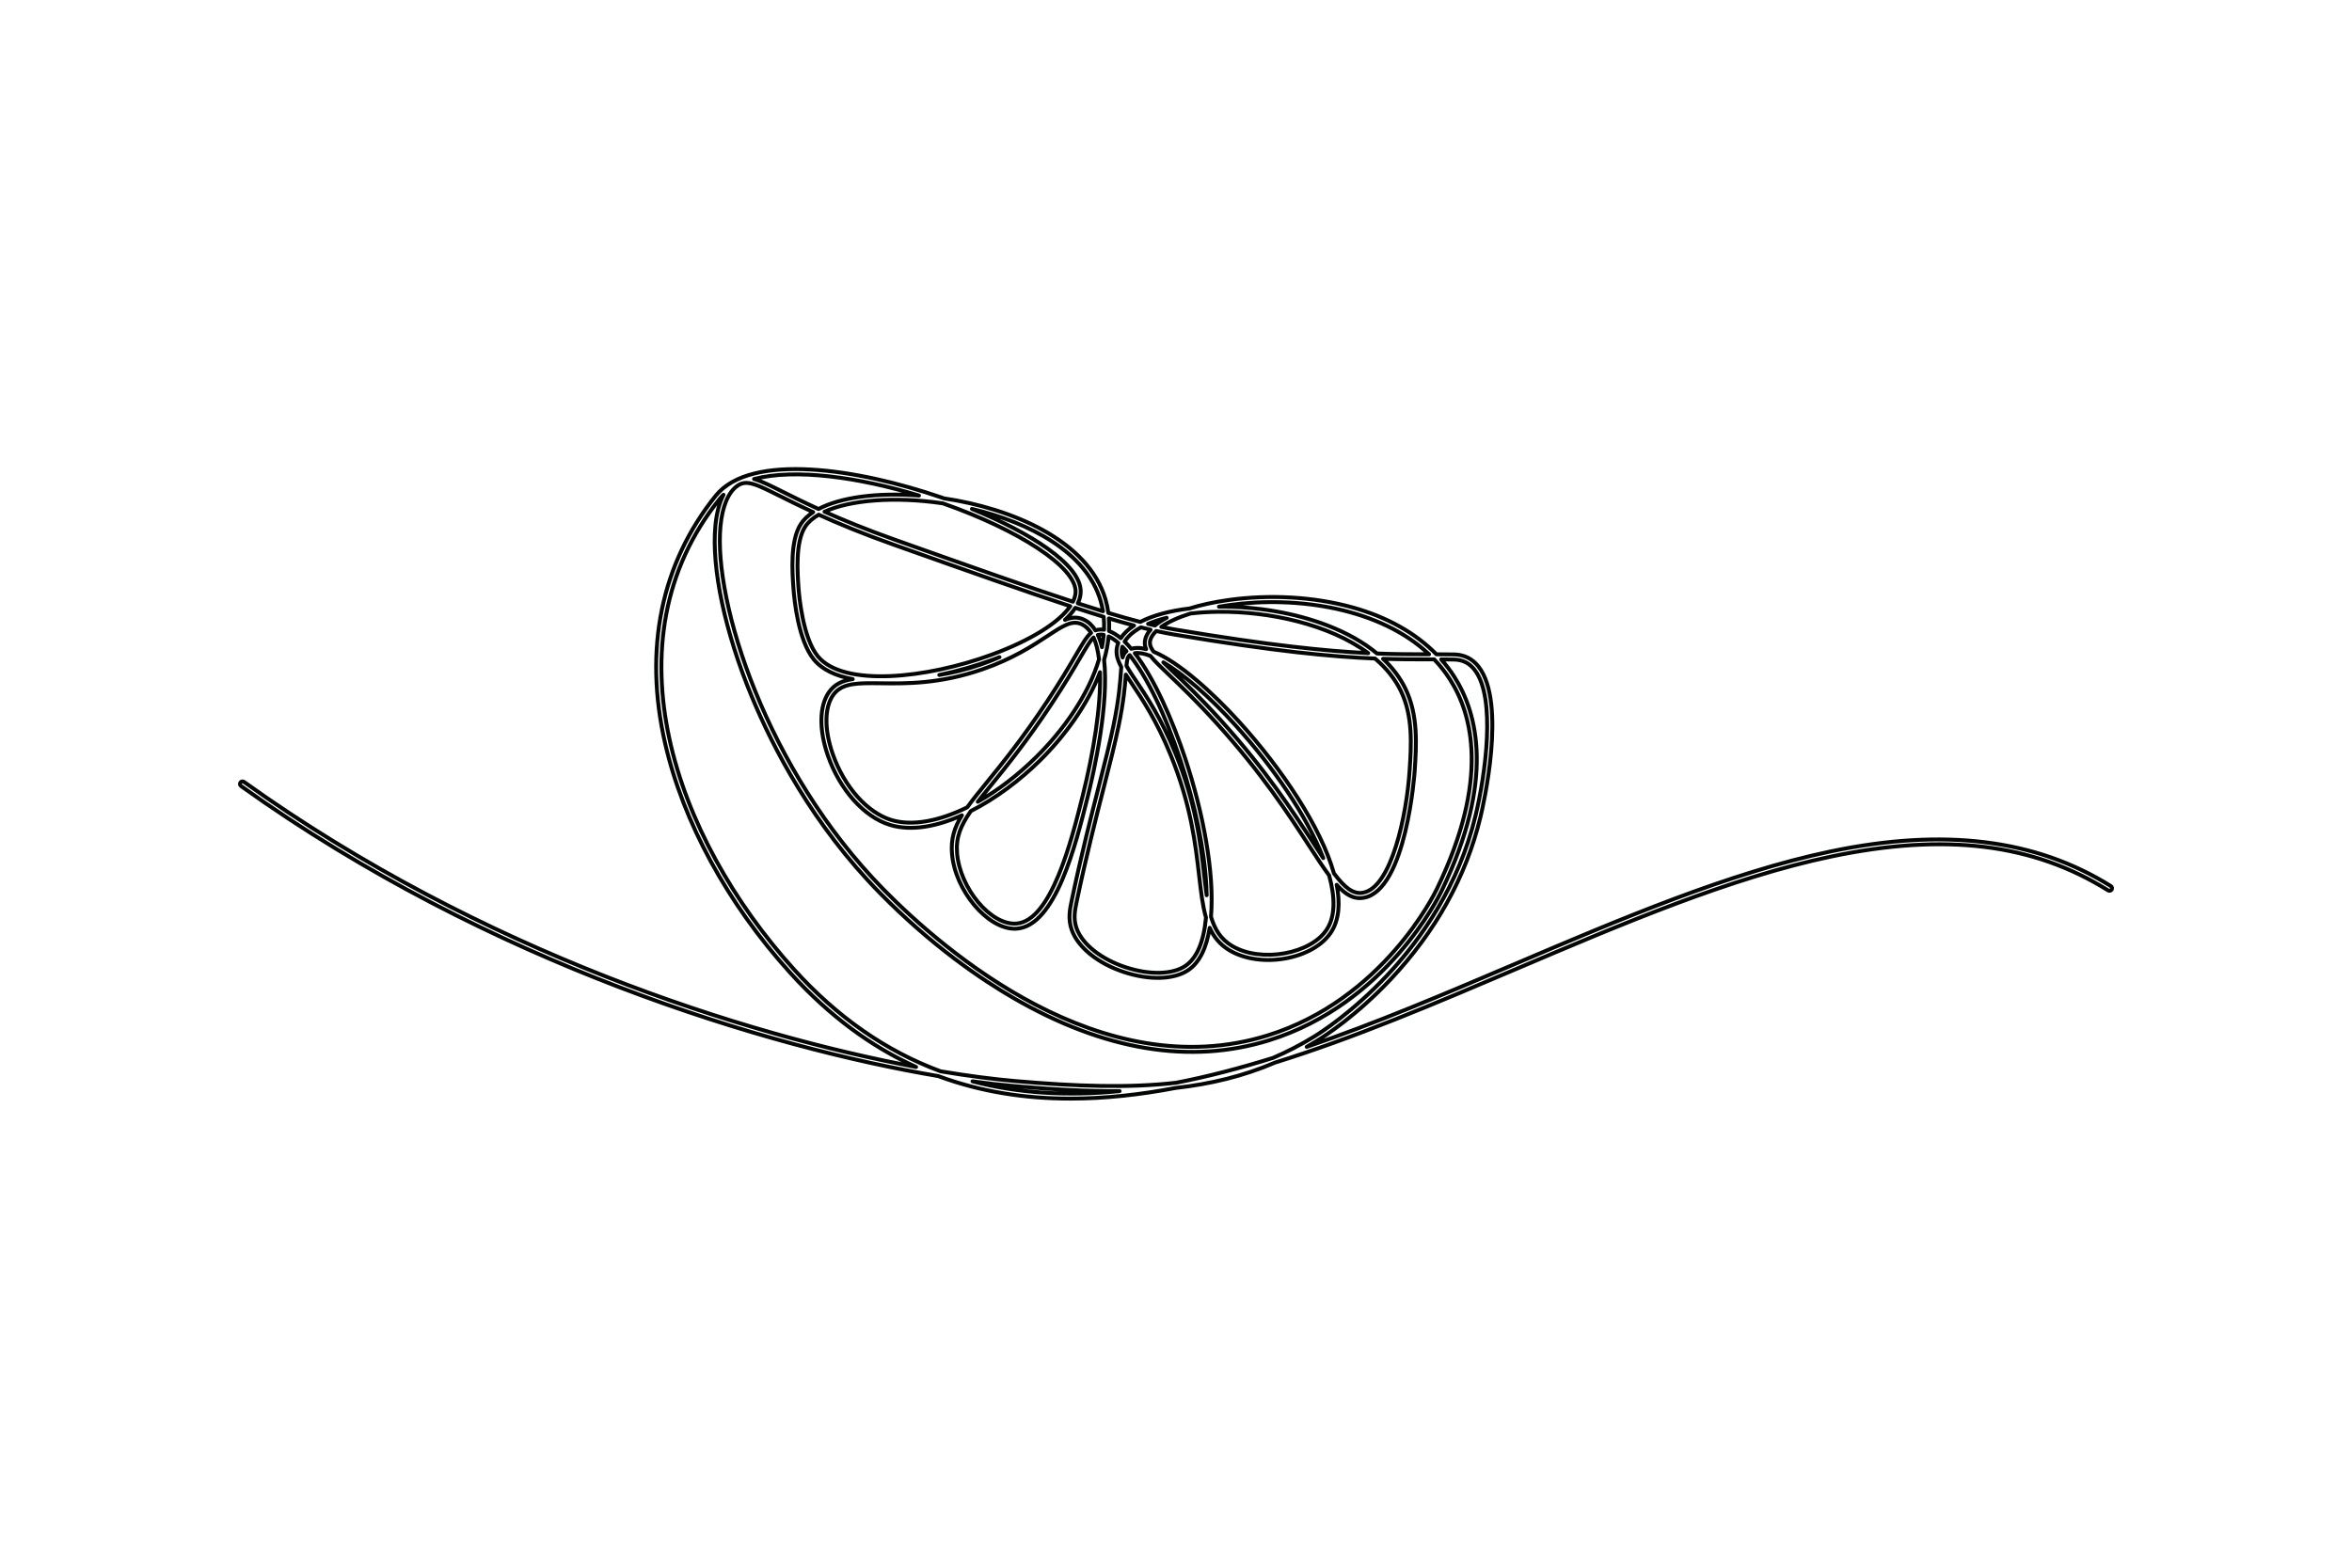
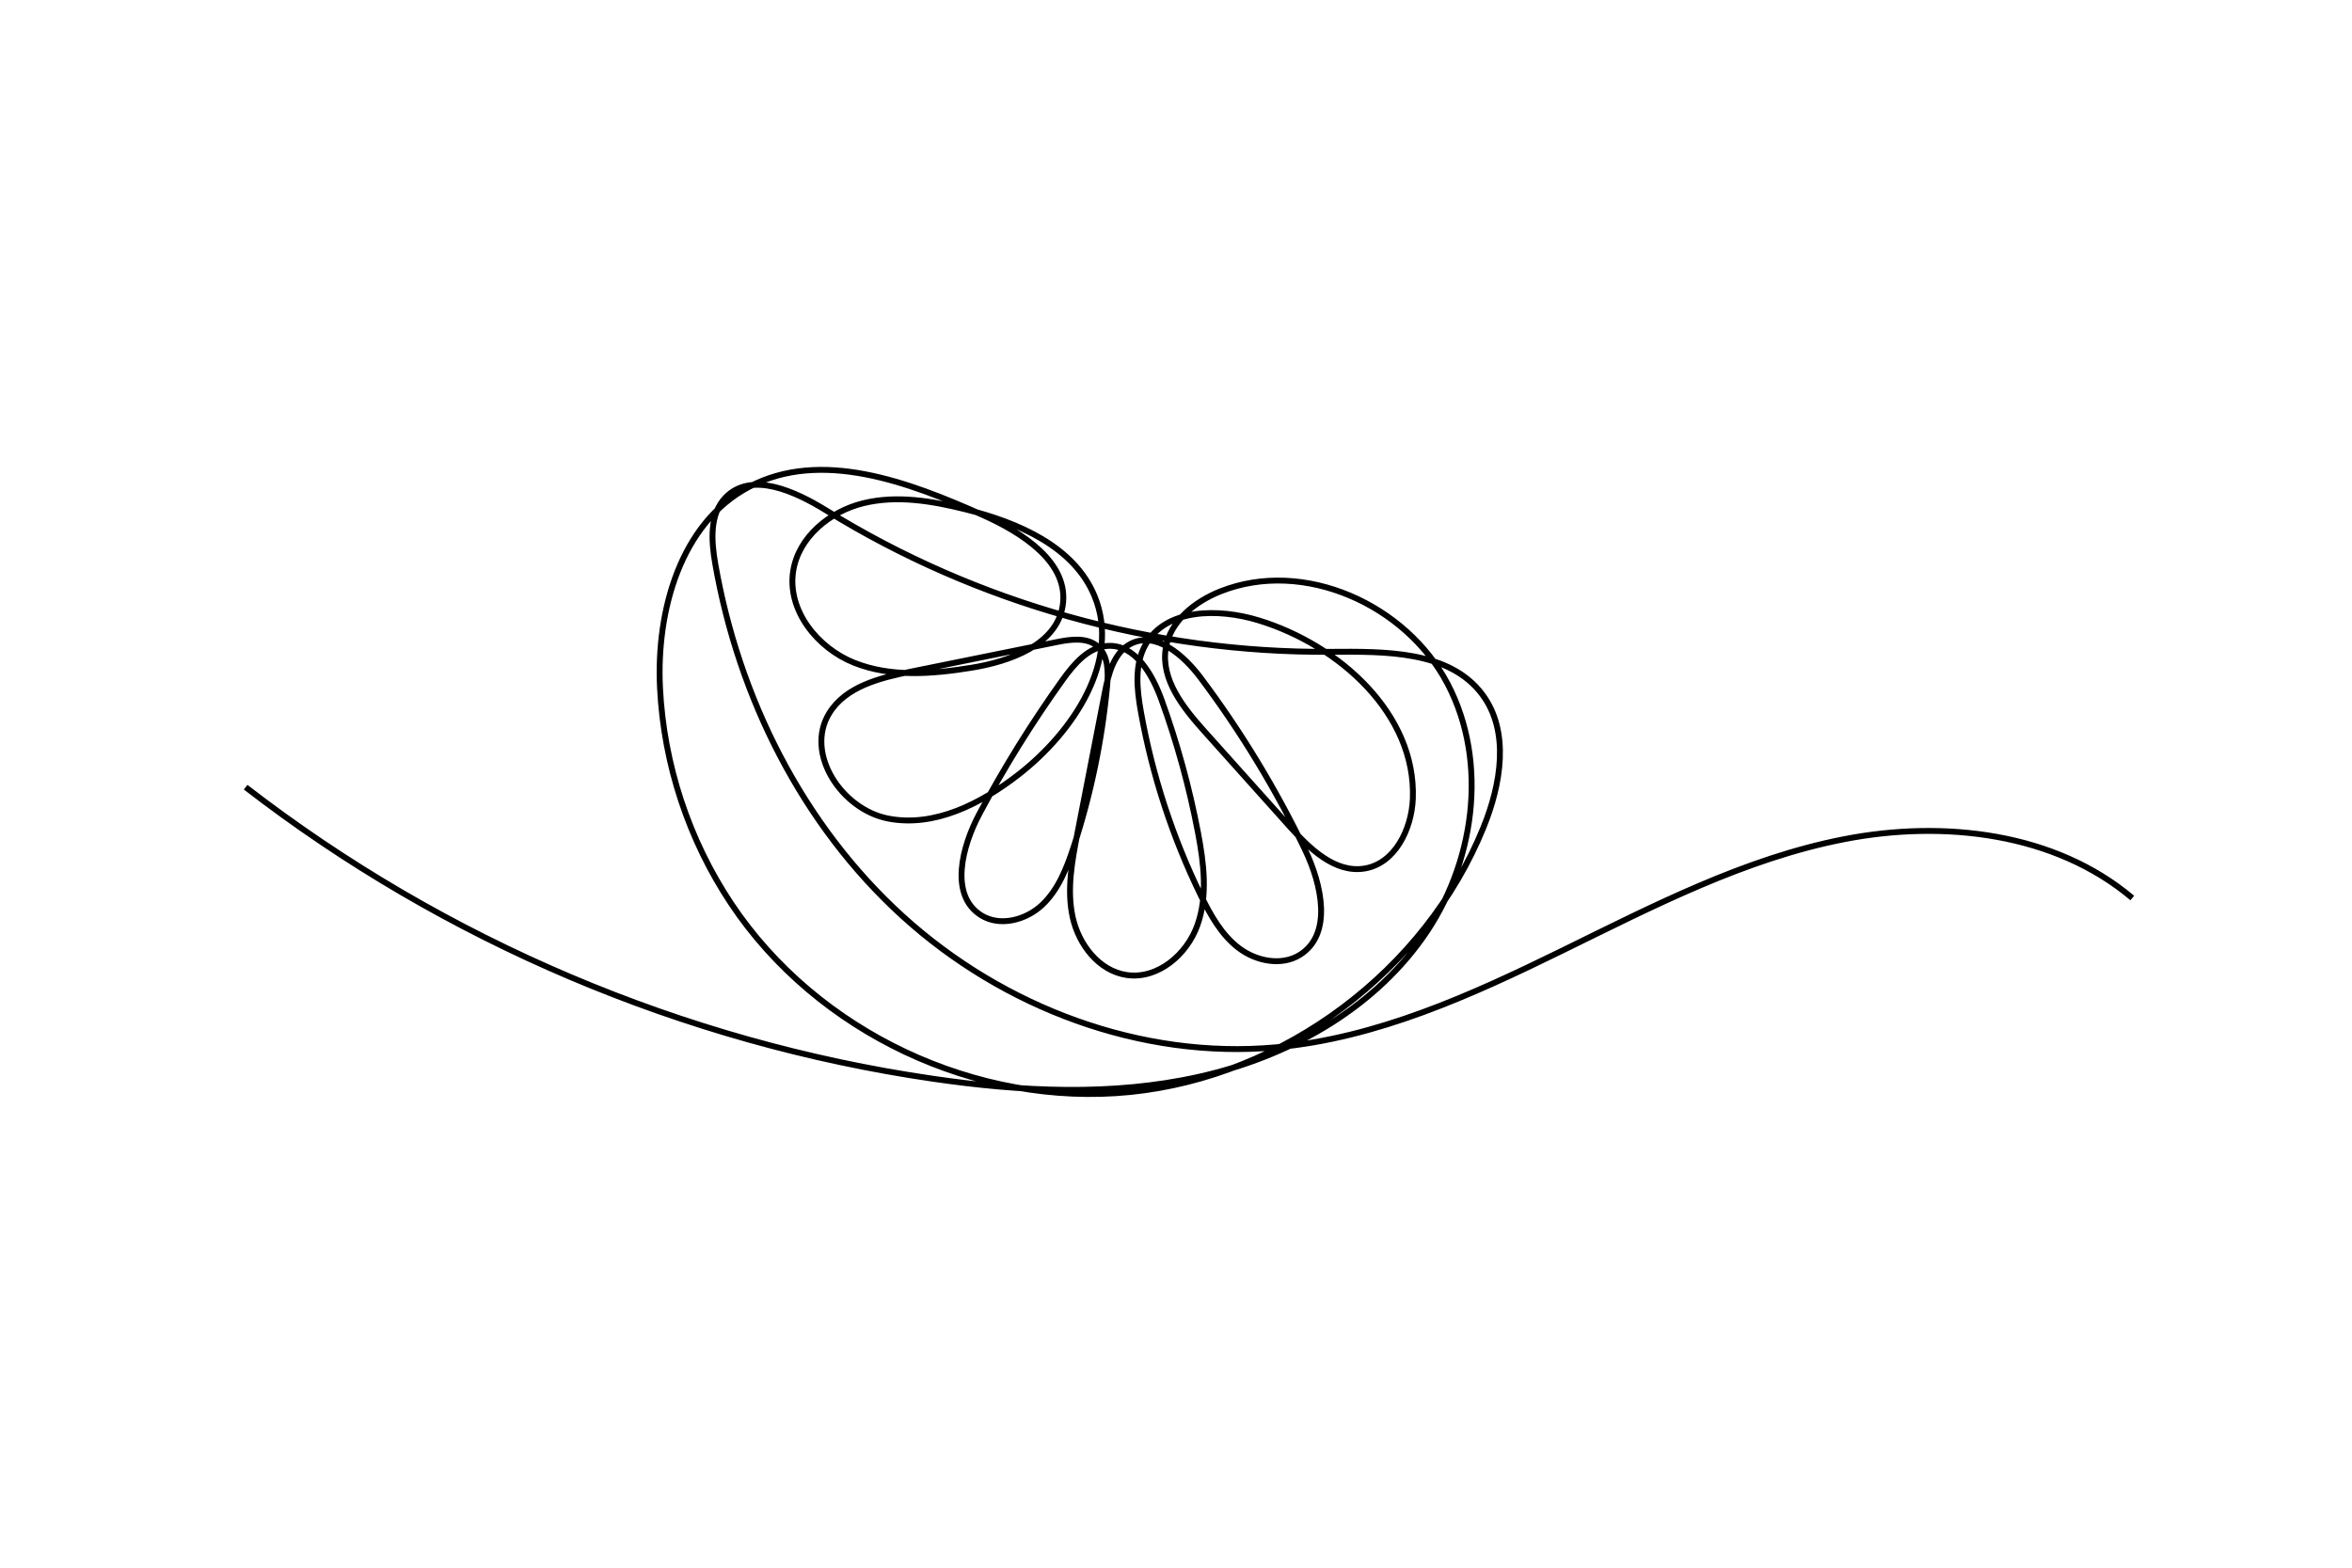
- <svg xmlns="http://www.w3.org/2000/svg" version="1.1" id="mySVG" xml:space="preserve" width="1600" height="1066.667" viewBox="0 0 1600 1066.667">
-   <defs id="defs6" />
-   <g id="g10" transform="matrix(1.333333,0,0,-1.333333,0,1066.667)">
-     <g id="g12" transform="scale(0.1)">
-       <path d="m 6495.05,2601.52 c -166.46,-51.86 -331.49,-95.35 -494.05,-126.81 -241.71,-27.81 -508.81,-18.55 -819.58,8.39 -109.42,9.48 -237.97,25.77 -382.2,49.86 -278.88,102.84 -527.24,275.98 -748.75,520.72 -608.4,672.26 -961.45,1675.1 -378.68,2400.12 6.03,7.51 12.59,14.66 19.61,21.43 -21.32,-40.73 -35.38,-94.02 -41.44,-158.2 -20.39,-215.63 48.55,-540.49 184.41,-868.99 110.26,-266.63 313.41,-657.46 655.01,-1005.24 265.86,-270.67 517.61,-440.85 681.99,-535.94 463.52,-268.19 902.55,-340.56 1304.86,-215.13 598.07,186.44 866.58,736.35 877.72,759.67 l 4.25,8.86 c 268.27,558.83 181.3,899.71 61.1,1087.25 -19.68,30.71 -41.85,59.9 -66.38,87.51 21.6,-0.12 43.22,-0.32 65.39,-0.69 43.96,-0.73 78.42,-18 105.36,-52.81 110.66,-142.9 54.77,-535.56 4.3,-745.05 C 7357.09,3127.15 6770.93,2750.72 6704.66,2710.14 6635.64,2667.88 6566,2631.9 6495.05,2601.52 Z M 4961.78,2481.87 c 78.89,-10.83 151.55,-18.97 217.39,-24.67 192.92,-16.73 369.15,-26.62 533.14,-25.24 -271.02,-26.74 -520.57,-10.32 -750.53,49.91 z M 3763.37,5521.76 c 13.7,9.49 27.54,14.02 43.62,14.02 37.68,0 87.62,-24.92 176.57,-69.32 44.97,-22.45 98.94,-49.38 165.27,-80 -27.09,-17.79 -48.39,-38.05 -62.96,-60.61 -55.2,-85.44 -43.79,-243.52 -37.66,-328.46 4.4,-60.8 24.92,-266.68 104.68,-363.42 42.58,-51.64 111.94,-83.63 197.78,-99.49 -52.17,-7.64 -93.09,-25.91 -122.14,-67.98 -48.67,-70.48 -50.35,-191.09 -4.5,-322.64 60.87,-174.62 185.15,-313.33 316.62,-353.38 108.52,-33.09 237.91,-8.7 367.03,48.89 -39.12,-63.52 -56.67,-120.69 -50.64,-195.2 15.18,-187.68 180.18,-383.6 319.66,-383.58 3.19,0 6.38,0.09 9.54,0.31 198.45,13.04 301.3,424.99 362.75,671.12 32.71,131 109.55,473.01 84.16,700.64 11.41,39.76 19.39,79.72 23.26,119.47 15.8,-7.13 32.26,-18.2 49.21,-32.94 -17.14,-41.58 -8.63,-78.58 15.11,-122.72 -0.5,-6.39 -0.97,-13.19 -1.47,-20.46 -3.87,-55.79 -9.71,-140.09 -37.92,-277.05 -18.53,-89.95 -44.59,-191.91 -74.77,-309.98 -39.78,-155.61 -89.28,-349.29 -138.87,-585.26 -9.17,-43.64 -19.56,-93.1 0.47,-149.46 31.59,-88.87 134.06,-171.3 267.41,-215.13 129.33,-42.49 254.61,-38.53 326.94,10.32 58.94,39.83 93.65,116.45 109.35,215.93 21.27,-47.27 52.34,-85.63 100.49,-114.56 160.61,-96.45 433.42,-46.28 521.36,95.87 38.43,62.11 44.39,144.28 26.06,238.24 45.73,-51.11 87.67,-74.92 138.05,-66.18 217.75,37.67 259.62,641.73 260.01,647.83 8.64,132.57 18.45,282.81 -47.04,418.53 -26.67,55.27 -65.11,106.49 -114.34,152.85 83.23,-2.65 155.02,-2.72 224.3,-2.77 12.33,-0.01 24.46,-0.02 36.52,-0.05 29.73,-31.11 56.61,-64.95 80.12,-101.65 116.63,-181.99 200.44,-513.95 -62.64,-1061.98 l -4.27,-8.9 c -10.94,-22.9 -274.64,-562.96 -861.99,-746.06 -849.51,-264.83 -1654.07,432.42 -1960.58,744.48 -599.54,610.39 -868.46,1468.66 -832.08,1853.55 9.7,102.58 39.97,174.22 87.53,207.18 z m 925.39,-50.58 c -214.21,16.46 -400.33,-9.19 -512.62,-68.64 -73.64,33.61 -132.55,63.01 -180.96,87.18 -64.57,32.22 -110.77,55.28 -147.9,65.87 209.85,55.15 535.43,8.74 841.48,-84.41 z m 120.65,-39.65 c 0.28,-0.05 0.57,-0.08 0.86,-0.13 391.84,-137.37 675.67,-324.8 677.5,-448.53 0.26,-17.15 -4.42,-35.06 -13.64,-53.46 -227.04,74.41 -517.76,177.65 -904.99,315.16 -149,52.91 -267.19,101.58 -362.4,144.15 131.18,60.2 357.18,78.74 602.67,42.81 z m 806.05,-497.88 c 5.08,-17.47 9.01,-35.16 11.87,-53 -40.32,12.38 -82.94,25.89 -128.14,40.58 9.73,20.5 14.89,41.23 14.58,62.02 -2.04,138.01 -260.56,299.72 -554.93,419.69 291.68,-69.19 584.09,-219.73 656.62,-469.29 z m -14.04,-173.86 c 3.73,1 7.64,1.53 11.85,1.72 5.88,0.27 11.82,-0.16 17.92,-1.27 -1.81,-20.91 -4.81,-41.9 -8.91,-62.9 -5.38,22.87 -12.26,43.84 -20.86,62.45 z m -647.96,-898.61 c 126.75,64.12 250.82,157.69 352.09,257.65 124.04,122.45 243.33,282.96 306.65,450.85 5.92,-173.67 -33.48,-411.28 -88.44,-631.37 -55.81,-223.55 -159.7,-639.67 -339.22,-651.47 -129.48,-8.48 -287.04,179.62 -301.59,359.42 -6.5,80.36 18,140.33 70.51,214.92 z m 625.95,885.59 c 13.59,-29.87 22.67,-67.4 27.88,-110.77 -53.79,-183.98 -184.05,-364.46 -320.01,-498.67 -95.96,-94.73 -198.19,-172.14 -298.42,-228.64 19.63,25.25 41.86,52.55 66.61,82.94 76.95,94.52 182.33,223.96 308.62,414.52 70.07,105.74 114.54,181.73 147.01,237.21 33.35,56.99 51.76,87.69 68.31,103.41 z M 4495.72,4513.2 c 126.28,-1.64 299.28,-3.9 515.87,70.97 155.99,53.93 258.16,121.22 332.76,170.35 79,52.03 126.68,83.44 176.13,59.18 18.39,-9.03 33.7,-23.74 46.2,-43.3 -22.21,-18.53 -42.83,-53.78 -78.02,-113.9 -32.32,-55.23 -76.58,-130.86 -146.24,-235.98 -125.58,-189.51 -230.51,-318.38 -307.11,-412.47 -39.84,-48.93 -73.4,-90.14 -100.31,-127.81 -144.9,-71.31 -282.42,-96.69 -386.77,-64.9 -123.81,37.73 -241.42,170.03 -299.65,337.08 -43.13,123.74 -42.63,235.63 1.34,299.31 37.69,54.59 101.43,61.93 194.48,61.93 16.21,0 33.32,-0.22 51.32,-0.46 z m 603.67,133.23 c -29.6,-13.01 -61.6,-25.69 -96.29,-37.68 -75.69,-26.17 -146.03,-42.72 -210.87,-53.12 93.34,19.43 187.74,46.6 277.08,79.43 10,3.68 20.05,7.47 30.08,11.37 z m -39.05,13.03 c -332.9,-122.32 -757.05,-167.04 -887.39,-8.95 -76.79,93.14 -95.78,306.85 -98.8,348.77 -5.49,76.06 -16.92,234.32 33.56,312.46 15.06,23.31 38.68,43.98 69.46,61.77 98.85,-44.76 223.43,-96.68 383.26,-153.44 384.07,-136.39 673.41,-239.13 900.07,-313.54 -57.38,-83.46 -201.85,-174.2 -400.16,-247.07 z m 572.47,126.93 c -6.94,1.04 -13.86,1.41 -20.72,1.1 -8.55,-0.39 -16.18,-1.74 -23.26,-4.23 -14.87,23.93 -33.61,42.35 -56.9,53.78 -15.81,7.77 -31.15,11.26 -46.6,11.26 -16.9,0 -33.91,-4.18 -51.8,-11.52 21.41,19.98 39.29,40.49 52.72,61.33 51.39,-16.73 99.49,-31.96 144.7,-45.74 2.11,-21.82 2.68,-43.84 1.86,-65.98 z m 152.99,21.43 c -29.33,-19.12 -52.13,-40.74 -67.48,-64.5 -19.99,16.59 -40,28.96 -59.89,36.35 1.06,21.66 0.85,43.2 -0.74,64.62 45.57,-13.67 88.11,-25.79 128.11,-36.47 z m 35.3,-9.22 c 16.83,-4.29 33.15,-8.3 49.09,-12.05 -12.53,-14.21 -21.26,-28.91 -25.79,-43.9 -5.89,-19.53 -4.79,-36.95 3.31,-55.34 -15.83,4.19 -30.77,6.41 -44.64,6.41 -11.17,0 -21.65,-1.44 -31.33,-4.45 -11.21,13.31 -22.49,25.5 -33.79,36.41 16.48,27.41 44.89,51.94 83.15,72.92 z m 131.26,48.86 c -23.35,-12.43 -43.44,-25.61 -59.88,-39.38 -11.39,2.59 -22.99,5.32 -34.84,8.2 28,12 59.75,22.45 94.72,31.18 z m 121.35,21.74 c 44.38,5.26 91.81,8.28 141.61,8.84 259.13,2.88 566.06,-63.51 765.24,-210.98 -212.46,10.37 -502.26,39.26 -984.21,120.26 -22.83,3.84 -46.6,8.37 -71.44,13.63 35.84,25.38 86.77,48.71 148.8,68.25 z m 249.08,-553.07 c -134.57,148.43 -307.05,304.21 -436.7,357.99 -17.2,23.21 -22.68,41.52 -16.79,61.02 4.59,15.2 14.78,30.23 29.89,44.78 32.66,-7.24 63.49,-13.3 92.86,-18.24 511.14,-85.9 806.89,-113.37 1023.37,-122.22 56.16,-47.61 101.6,-102.73 131.96,-165.65 62.51,-129.55 52.95,-276.17 44.52,-405.54 -14.85,-227.83 -92.74,-598.69 -238.5,-623.9 -50.26,-8.71 -93.6,27.03 -147.67,98.95 -67.2,237.58 -266.47,534.08 -482.94,772.81 z m -387.19,303.82 c 102.08,-59.75 233.05,-172.51 367.94,-321.28 193.31,-213.21 365.12,-465 447.83,-677.54 -15.73,23.62 -32.48,49.37 -50.53,77.11 -102.09,156.93 -241.9,371.83 -473.18,627.17 -103.32,114.06 -184.38,191.38 -243.57,247.84 -18.35,17.5 -34.51,32.91 -48.49,46.7 z m 208.54,-1088 c -18.91,164.3 -42.43,368.77 -148.09,626.88 -72.85,177.98 -146.54,287.61 -200.34,367.66 -19.72,29.35 -36.17,53.83 -48.44,75.43 2.79,32.87 6.04,46.48 16.57,54.77 87.09,-110.25 180.66,-300.2 258.47,-535.06 75.59,-228.13 122.65,-456.94 132.52,-644.29 0.82,-15.61 1.39,-30.83 1.68,-45.66 -4.4,31 -8.24,64.4 -12.37,100.27 z m -417.88,1167.74 c 6.94,-7.07 13.95,-14.7 21,-22.89 -9.98,-7.9 -15.88,-18.06 -19.7,-31.79 -5.91,19.04 -6.68,36.54 -1.3,54.68 z m 17.76,-142.24 c 9.09,-14.19 19.21,-29.25 30.11,-45.46 53.18,-79.12 126.01,-187.49 197.86,-363.02 104.3,-254.78 127.6,-457.28 146.32,-620 9.32,-80.92 17.45,-151.65 34.7,-211.43 -11.09,-122.98 -46.6,-207.05 -105.04,-246.54 -65.81,-44.47 -182.4,-47.22 -304.27,-7.16 -125.89,41.37 -222.07,117.67 -251.02,199.13 -17.59,49.46 -8.41,93.15 0.47,135.4 49.46,235.43 98.9,428.8 138.61,584.18 30.26,118.38 56.39,220.62 75.05,311.16 25.87,125.6 33.16,207.46 37.21,263.74 z m 302.97,-427.65 c -64.26,193.96 -157.52,407.4 -257.19,537 21.32,3.24 48.35,-1.72 79.89,-14.1 20.88,-26.18 53.03,-56.85 96.45,-98.27 58.9,-56.17 139.56,-133.12 242.24,-246.47 229.9,-253.81 369.05,-467.71 470.66,-623.9 38.74,-59.53 71.77,-110.31 102.04,-151.09 31.03,-110.75 31.7,-206.05 -9.47,-272.61 -79.91,-129.15 -338.72,-175.63 -485.86,-87.25 -57.33,34.44 -87.98,83.68 -107.17,148.88 18.57,223.18 -40.92,534.17 -131.59,807.81 z m 223.95,782.45 c 347.75,48.4 770.39,-15.5 1020.12,-251.07 -3.41,0 -6.84,0 -10.28,0.01 -77.6,0.06 -158.41,0.13 -254.99,3.89 -67.57,56.09 -152.03,104.18 -251.39,142.63 -164.98,63.85 -361.82,98.12 -555.35,96.36 16.9,2.99 34.21,5.72 51.89,8.18 z M 10769.6,3478.23 c -384,239.98 -851.94,297.8 -1430.58,176.68 -515.41,-107.85 -1073.47,-345.64 -1613.16,-575.61 -350.14,-149.2 -706.7,-301.13 -1058.9,-421.54 17.13,9.7 34.23,19.77 51.27,30.21 44.81,27.43 204.38,131.18 376.59,314.17 230.89,245.34 385.13,524 458.42,828.24 14.21,58.98 134.66,581.51 -9,767.06 -31.65,40.87 -73.87,62.03 -125.5,62.89 -30.66,0.51 -60.25,0.7 -90.19,0.78 -107.5,109.68 -254.69,191.82 -433.04,240.66 -193.15,52.87 -416.19,65.74 -628.16,36.23 -73.34,-10.21 -140.12,-24.92 -197.97,-43.01 -102.01,-12.07 -188,-35.7 -251.7,-68.68 -49.86,12.89 -103.81,28.15 -162.88,45.98 -3.06,23.12 -7.8,46.02 -14.37,68.62 -88.16,303.37 -482.75,465.23 -823.92,515.85 -5.24,1.83 -10.45,3.64 -15.69,5.44 -417.69,143.61 -969.3,231.82 -1149.3,7.89 -278.41,-346.37 -367.77,-782.77 -258.39,-1261.99 91.87,-402.55 318.47,-818.73 638.07,-1171.86 201.62,-222.78 416.9,-378.7 642.67,-481.07 -868.35,162.28 -2214.71,585.76 -3428.99,1454.74 -5.83,4.17 -13.96,2.83 -18.14,-3.01 -4.18,-5.84 -2.83,-13.96 3.01,-18.14 1273.86,-911.61 2693,-1334.46 3556.9,-1480.03 216.81,-80.47 442.5,-115 674.73,-114.99 175.61,0 354.8,19.75 536.64,54.38 180.34,20.23 346.85,60.73 507.06,129.37 406.82,126.72 821.09,303.23 1230.97,477.89 538.53,229.47 1095.4,466.76 1608.3,574.08 579.71,121.31 1028.25,66.25 1411.45,-173.28 6.1,-3.81 14.1,-1.96 17.9,4.13 3.8,6.1 2,14.11 -4.1,17.92" style="fill:none;stroke:#040606;stroke-width:20;stroke-linecap:round;stroke-linejoin:round;stroke-miterlimit:10;stroke-dasharray:none;stroke-opacity:1" id="drawing" />
-     </g>
-   </g>
+ <svg xmlns="http://www.w3.org/2000/svg" version="1.1" id="mySVG" x="0px" y="0px" width="1200px" height="800px" viewBox="0 0 1200 800" style="enable-background:new 0 0 1200 800;" xml:space="preserve">
+   <style type="text/css">
+ 	.st0{fill:none;stroke:#000000;stroke-width:3;stroke-miterlimit:10;}
+ </style>
+   <path class="st0" d="M125.32,401.71c101.5,78.45,223.44,130.22,350.38,148.74c45.21,6.6,91.7,9,136.28-1.02  c44.57-10.02,87.34-33.53,113.78-70.79s34.02-89.14,12.83-129.62c-21.18-40.48-73.35-64.1-115.82-47.28  c-13.08,5.18-25.71,15.16-27.99,29.04c-2.61,15.95,8.93,30.39,19.72,42.42c14.58,16.27,29.16,32.54,43.74,48.81  c10.11,11.28,22.96,23.6,37.91,21.21c15.5-2.48,24.1-20.03,24.69-35.72c1.61-43.13-37.48-78.34-78.76-90.95  c-20.34-6.21-47.11-6.16-57.59,12.35c-5.79,10.21-4.46,22.85-2.39,34.4c5.81,32.43,16.14,64.05,30.59,93.66  c4.9,10.03,10.53,20.15,19.42,26.89c8.9,6.74,21.87,9.28,31.28,3.29c16.52-10.53,10.96-35.78,2.48-53.44  c-14.83-30.88-32.68-60.3-53.22-87.72c-8.66-11.56-22.77-24.01-35.66-17.48c-8.64,4.38-11.41,15.16-13.26,24.67  c-4.67,23.99-9.34,47.98-14.01,71.97c-2.75,14.13-5.5,28.73-2.46,42.8c3.04,14.07,13.44,27.59,27.69,29.63  c15.76,2.26,30.65-10.47,35.98-25.47s3.27-31.54,0.3-47.18c-4.39-23.07-10.63-45.79-18.64-67.87c-4.71-12.98-13.31-28-27.1-27.46  c-10.07,0.39-17.5,9.2-23.37,17.39c-15.6,21.8-29.77,44.61-42.39,68.25c-8.99,16.84-15.37,41.59,0.77,51.79  c9.61,6.07,22.95,2.55,31.22-5.24s12.55-18.83,16.08-29.63c8.66-26.5,14.38-53.97,17.02-81.73c0.69-7.31,0.72-15.8-4.83-20.61  c-5.49-4.74-13.75-3.58-20.86-2.14c-24.81,5.02-49.62,10.04-74.43,15.07c-15.74,3.19-33.25,7.56-41.63,21.25  c-12.58,20.54,6.39,49.09,30.03,53.71c23.64,4.62,47.36-7.54,66.39-22.3c28.09-21.8,52.47-58.26,38.97-91.16  c-10.44-25.45-39.22-37.67-65.92-44.34c-17.07-4.26-35.08-7.3-52.17-3.08s-33.02,17.31-35.7,34.7  c-3.07,19.96,12.36,39.18,31.11,46.68c18.75,7.49,39.82,5.78,59.76,2.57c19.88-3.21,43.48-11.72,46.64-31.6  c3.49-21.98-20.52-37.35-40.85-46.41c-37.92-16.9-82.5-33.71-119.19-14.3c-34.87,18.45-47.33,63-45.41,102.41  c1.9,39.14,14.62,77.69,36.35,110.29c43.73,65.61,125.15,104.04,203.6,96.09c78.45-7.95,150.51-61.93,180.18-134.98  c8.93-21.99,13.59-49.02-0.66-67.99c-16.78-22.33-49.62-21.85-77.54-21.65c-90.14,0.65-180.31-24.64-256.97-72.06  c-16.01-9.9-38.44-20.24-51.5-6.69c-8.21,8.52-7.31,22.07-5.28,33.72c11.85,68.18,44.47,133.45,95.68,179.99  s121.4,73.09,190.32,66.87c51.51-4.65,99.72-26.56,146.16-49.34c46.44-22.77,93.07-47,143.84-56.88  c50.77-9.88,107.47-3.36,146.99,30.02" id="drawing" />
</svg>
